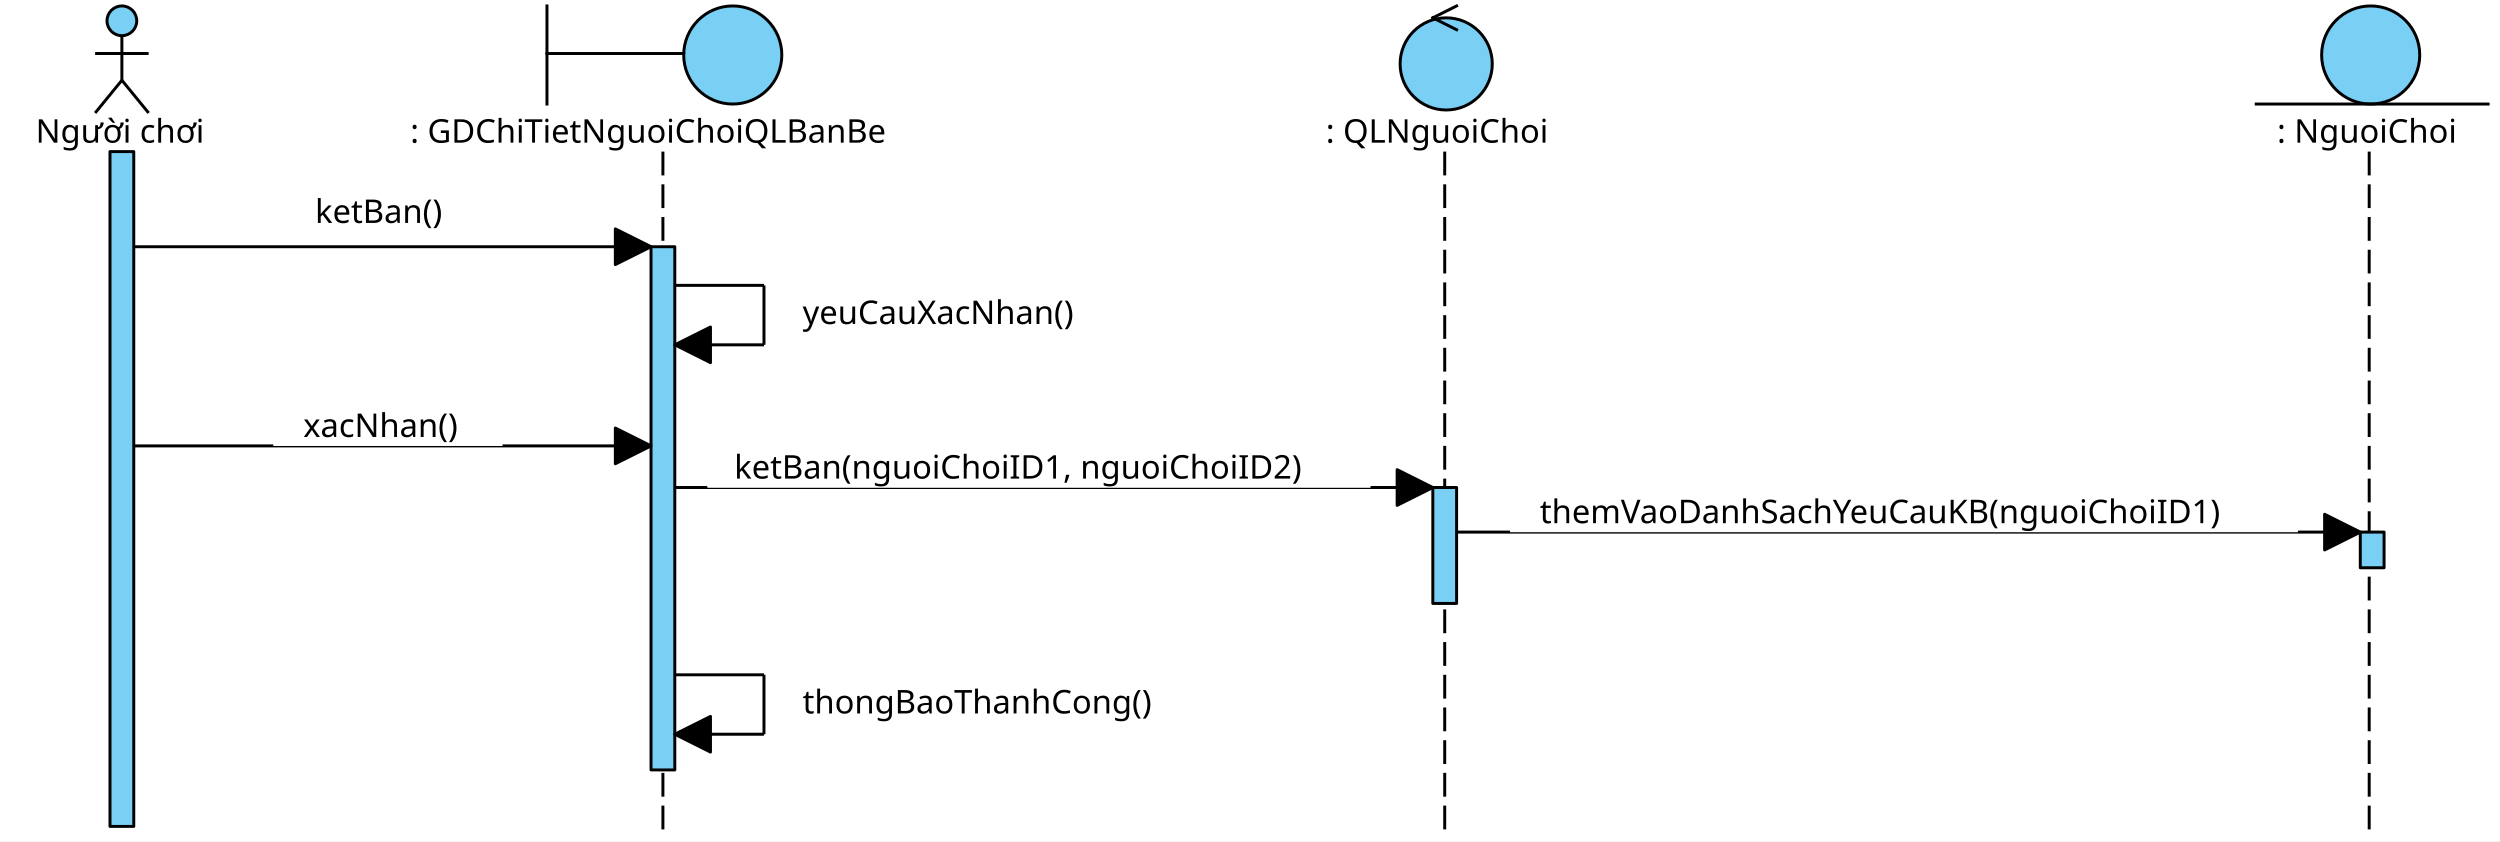
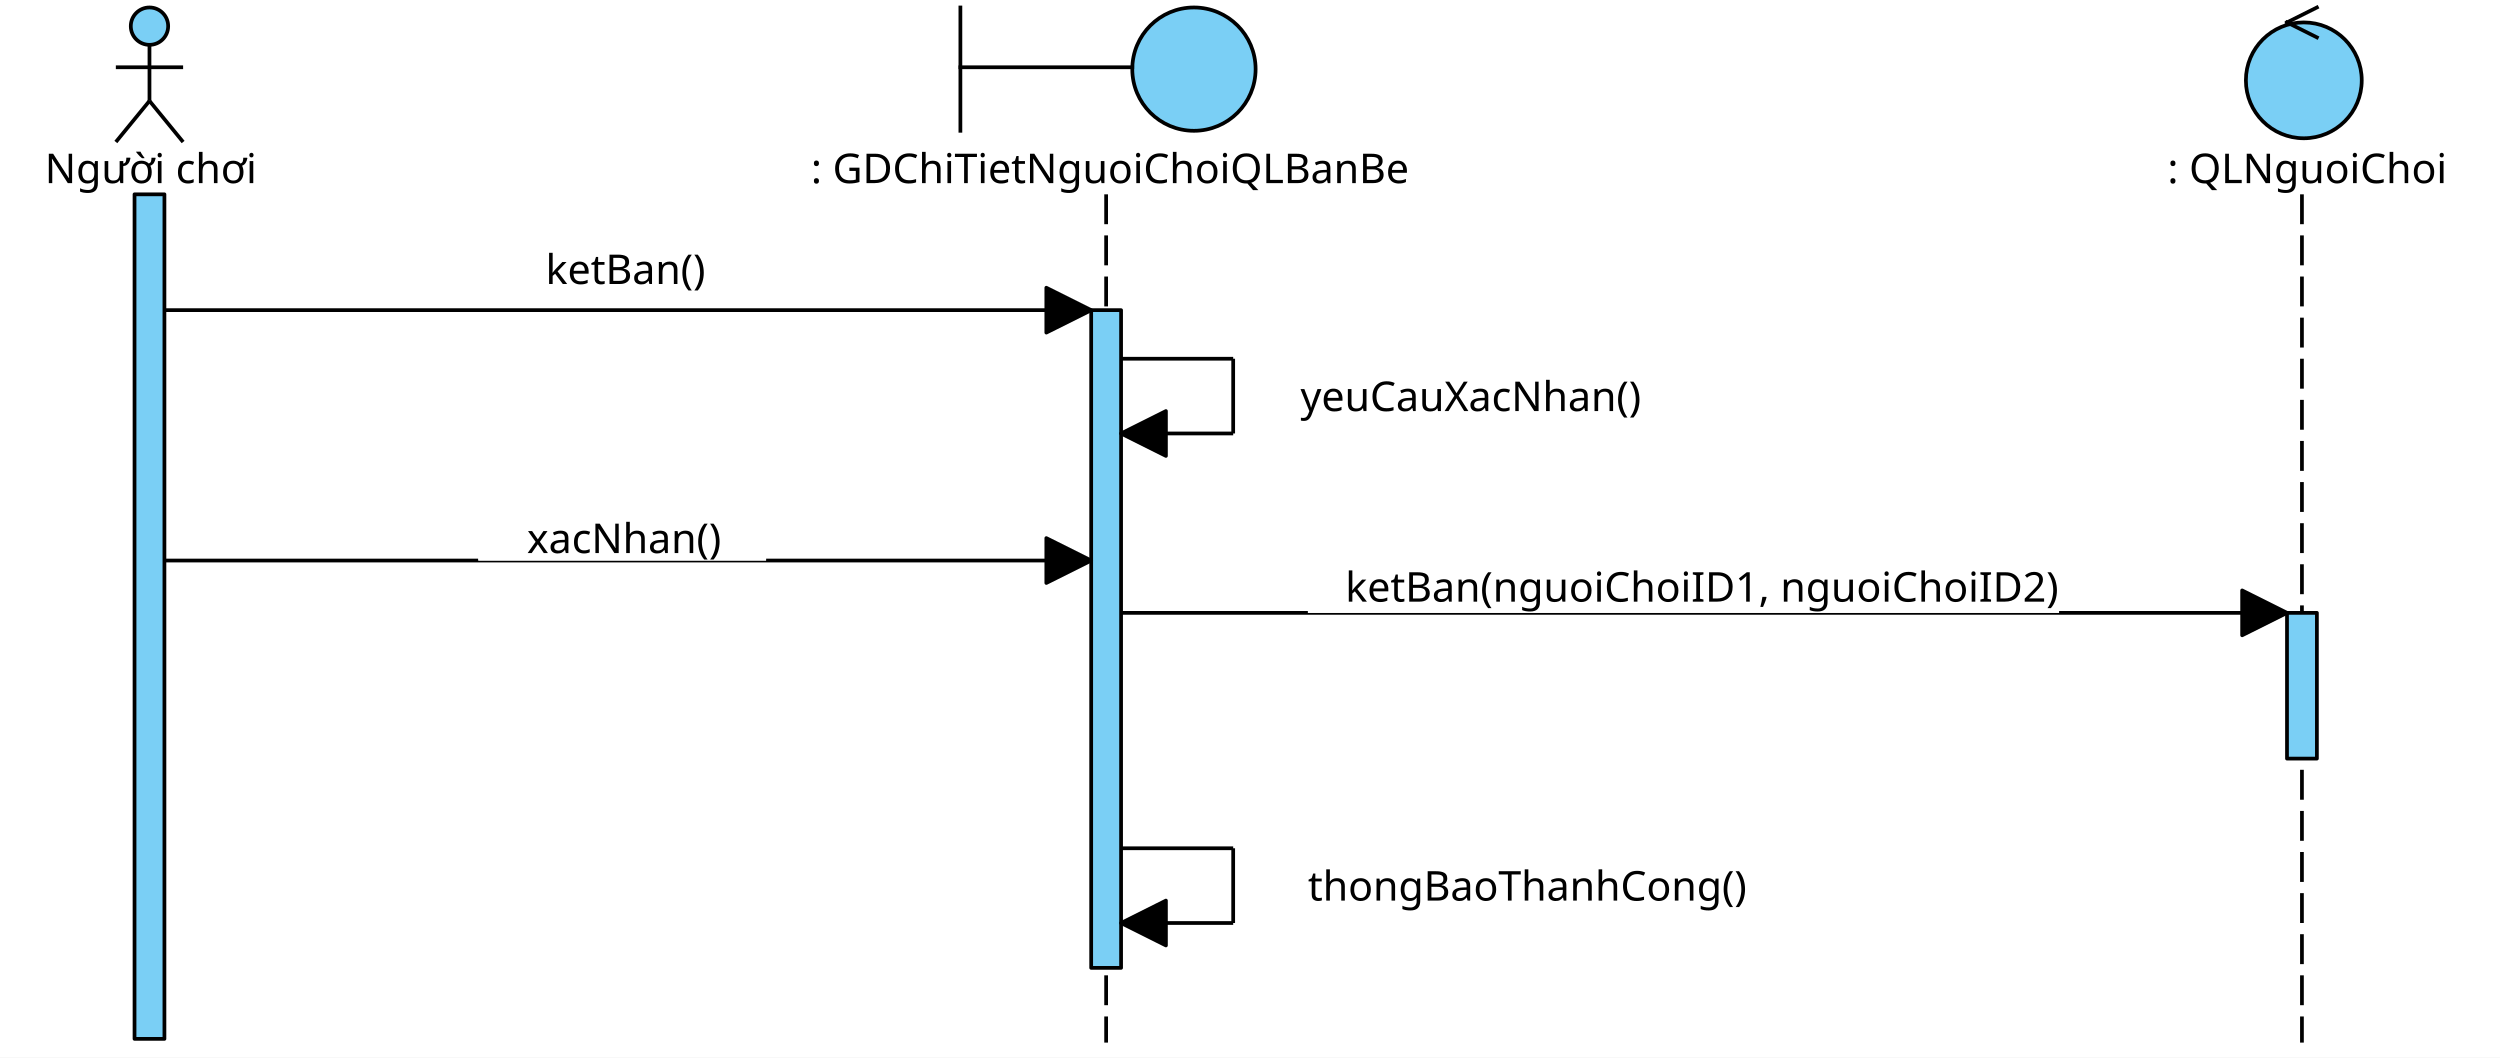
- <svg xmlns="http://www.w3.org/2000/svg" fill-opacity="0" color-rendering="auto" color-interpolation="auto" text-rendering="auto" stroke="rgb(0,0,0)" stroke-linecap="square" width="841" stroke-miterlimit="10" shape-rendering="auto" stroke-opacity="0" fill="rgb(0,0,0)" stroke-dasharray="none" font-weight="normal" stroke-width="1" height="283" font-family="'Dialog'" font-style="normal" stroke-linejoin="miter" font-size="12px" stroke-dashoffset="0" image-rendering="auto">
+ <svg xmlns="http://www.w3.org/2000/svg" fill-opacity="0" color-rendering="auto" color-interpolation="auto" text-rendering="auto" stroke="rgb(0,0,0)" stroke-linecap="square" width="669" stroke-miterlimit="10" shape-rendering="auto" stroke-opacity="0" fill="rgb(0,0,0)" stroke-dasharray="none" font-weight="normal" stroke-width="1" height="283" font-family="'Dialog'" font-style="normal" stroke-linejoin="miter" font-size="12px" stroke-dashoffset="0" image-rendering="auto">
  <defs id="genericDefs" />
  <g>
    <defs id="defs1">
      <clipPath clipPathUnits="userSpaceOnUse" id="clipPath1">
        <path d="M-7 -7 L168 -7 L168 288 L-7 288 L-7 -7 Z" />
      </clipPath>
      <clipPath clipPathUnits="userSpaceOnUse" id="clipPath2">
        <path d="M-7 -7 L71 -7 L71 288 L-7 288 L-7 -7 Z" />
      </clipPath>
      <clipPath clipPathUnits="userSpaceOnUse" id="clipPath3">
        <path d="M-7 -7 L19 -7 L19 187 L-7 187 L-7 -7 Z" />
      </clipPath>
      <clipPath clipPathUnits="userSpaceOnUse" id="clipPath4">
        <path d="M-7 -7 L108 -7 L108 288 L-7 288 L-7 -7 Z" />
      </clipPath>
      <clipPath clipPathUnits="userSpaceOnUse" id="clipPath5">
        <path d="M-7 -7 L19 -7 L19 50 L-7 50 L-7 -7 Z" />
      </clipPath>
      <clipPath clipPathUnits="userSpaceOnUse" id="clipPath6">
-         <path d="M-7 -7 L81 -7 L81 288 L-7 288 L-7 -7 Z" />
+         <path d="M-170 -15 L340 -15 L340 30 L-170 30 L-170 -15 Z" />
      </clipPath>
      <clipPath clipPathUnits="userSpaceOnUse" id="clipPath7">
-         <path d="M-7 -7 L19 -7 L19 23 L-7 23 L-7 -7 Z" />
+         <path d="M-76 -15 L152 -15 L152 30 L-76 30 L-76 -15 Z" />
      </clipPath>
      <clipPath clipPathUnits="userSpaceOnUse" id="clipPath8">
-         <path d="M-183 -14 L366 -14 L366 28 L-183 28 L-183 -14 Z" />
+         <path d="M-85 -15 L170 -15 L170 30 L-85 30 L-85 -15 Z" />
      </clipPath>
      <clipPath clipPathUnits="userSpaceOnUse" id="clipPath9">
-         <path d="M-79 -14 L158 -14 L158 28 L-79 28 L-79 -14 Z" />
+         <path d="M0 0 L352 0 L352 104 L0 104 L0 0 Z" />
      </clipPath>
      <clipPath clipPathUnits="userSpaceOnUse" id="clipPath10">
-         <path d="M-92 -14 L184 -14 L184 28 L-92 28 L-92 -14 Z" />
+         <path d="M84 4 L84 19 L8 19 L8 4 ZM207 31 L207 45 L139 45 L139 31 ZM0 0 L0 104 L134 104 L134 103 L211 103 L211 104 L352 104 L352 79 L340 79 L340 65 L352 65 L352 19 L217 19 L217 4 L352 4 L352 0 Z" />
      </clipPath>
      <clipPath clipPathUnits="userSpaceOnUse" id="clipPath11">
+         <path d="M0 0 L416 0 L416 104 L0 104 L0 0 Z" />
+       </clipPath>
+       <clipPath clipPathUnits="userSpaceOnUse" id="clipPath12">
+         <path d="M301 35 L301 50 L100 50 L100 35 ZM0 0 L0 104 L416 104 L416 0 Z" />
+       </clipPath>
+       <clipPath clipPathUnits="userSpaceOnUse" id="clipPath13">
+         <path d="M0 0 L134 0 L134 124 L0 124 L0 0 Z" />
+       </clipPath>
+       <clipPath clipPathUnits="userSpaceOnUse" id="clipPath14">
+         <path d="M131 0 L131 6 L0 6 L0 124 L134 124 L134 118 L100 118 L100 103 L134 103 L134 66 L84 66 L84 52 L134 52 L134 0 Z" />
+       </clipPath>
+       <clipPath clipPathUnits="userSpaceOnUse" id="clipPath15">
+         <path d="M211 36 L211 50 L134 50 L134 36 ZM0 0 L0 104 L352 104 L352 12 L340 12 L340 0 Z" />
+       </clipPath>
+       <clipPath clipPathUnits="userSpaceOnUse" id="clipPath16">
+         <path d="M0 0 L0 124 L134 124 L134 66 L84 66 L84 52 L134 52 L134 0 Z" />
+       </clipPath>
+       <clipPath clipPathUnits="userSpaceOnUse" id="clipPath17">
+         <path d="M-145 -14 L290 -14 L290 28 L-145 28 L-145 -14 Z" />
+       </clipPath>
+       <clipPath clipPathUnits="userSpaceOnUse" id="clipPath18">
        <path d="M-77 -14 L154 -14 L154 28 L-77 28 L-77 -14 Z" />
      </clipPath>
-       <clipPath clipPathUnits="userSpaceOnUse" id="clipPath12">
-         <path d="M0 0 L278 0 L278 104 L0 104 L0 0 Z" />
-       </clipPath>
-       <clipPath clipPathUnits="userSpaceOnUse" id="clipPath13">
-         <path d="M86 4 L86 18 L7 18 L7 4 ZM170 31 L170 45 L102 45 L102 31 ZM0 0 L0 104 L97 104 L97 103 L174 103 L174 104 L278 104 L278 79 L266 79 L266 65 L278 65 L278 18 L137 18 L137 4 L278 4 L278 0 Z" />
-       </clipPath>
-       <clipPath clipPathUnits="userSpaceOnUse" id="clipPath14">
-         <path d="M0 0 L359 0 L359 104 L0 104 L0 0 Z" />
-       </clipPath>
-       <clipPath clipPathUnits="userSpaceOnUse" id="clipPath15">
-         <path d="M284 36 L284 50 L61 50 L61 36 ZM0 0 L0 104 L359 104 L359 65 L331 65 L331 51 L359 51 L359 0 Z" />
-       </clipPath>
-       <clipPath clipPathUnits="userSpaceOnUse" id="clipPath16">
-         <path d="M0 0 L134 0 L134 124 L0 124 L0 0 Z" />
-       </clipPath>
-       <clipPath clipPathUnits="userSpaceOnUse" id="clipPath17">
-         <path d="M0 5 L0 124 L134 124 L134 118 L61 118 L61 104 L134 104 L134 66 L84 66 L84 52 L134 52 L134 5 Z" />
-       </clipPath>
-       <clipPath clipPathUnits="userSpaceOnUse" id="clipPath18">
-         <path d="M174 36 L174 50 L97 50 L97 36 ZM0 0 L0 104 L278 104 L278 64 L243 64 L243 50 L278 50 L278 12 L266 12 L266 0 Z" />
-       </clipPath>
      <clipPath clipPathUnits="userSpaceOnUse" id="clipPath19">
-         <path d="M0 0 L0 124 L134 124 L134 66 L84 66 L84 52 L134 52 L134 0 Z" />
+         <path d="M-120 -14 L240 -14 L240 28 L-120 28 L-120 -14 Z" />
      </clipPath>
      <clipPath clipPathUnits="userSpaceOnUse" id="clipPath20">
-         <path d="M0 0 L408 0 L408 104 L0 104 L0 0 Z" />
+         <path d="M-201 -15 L402 -15 L402 30 L-201 30 L-201 -15 Z" />
      </clipPath>
      <clipPath clipPathUnits="userSpaceOnUse" id="clipPath21">
-         <path d="M333 36 L333 50 L68 50 L68 36 ZM0 0 L0 21 L21 21 L21 35 L0 35 L0 104 L408 104 L408 0 Z" />
-       </clipPath>
-       <clipPath clipPathUnits="userSpaceOnUse" id="clipPath22">
-         <path d="M-265 -14 L530 -14 L530 28 L-265 28 L-265 -14 Z" />
-       </clipPath>
-       <clipPath clipPathUnits="userSpaceOnUse" id="clipPath23">
-         <path d="M-145 -14 L290 -14 L290 28 L-145 28 L-145 -14 Z" />
-       </clipPath>
-       <clipPath clipPathUnits="userSpaceOnUse" id="clipPath24">
-         <path d="M-120 -14 L240 -14 L240 28 L-120 28 L-120 -14 Z" />
-       </clipPath>
-       <clipPath clipPathUnits="userSpaceOnUse" id="clipPath25">
-         <path d="M-223 -14 L446 -14 L446 28 L-223 28 L-223 -14 Z" />
-       </clipPath>
-       <clipPath clipPathUnits="userSpaceOnUse" id="clipPath26">
        <path d="M-68 -14 L136 -14 L136 28 L-68 28 L-68 -14 Z" />
      </clipPath>
    </defs>
    <g fill="white" text-rendering="geometricPrecision" fill-opacity="1" stroke-opacity="1" stroke="white">
-       <rect x="0" width="841" height="283" y="0" stroke="none" />
+       <rect x="0" width="669" height="283" y="0" stroke="none" />
    </g>
-     <g font-size="11px" transform="translate(145,2)" fill-opacity="1" fill="rgb(122,207,245)" text-rendering="geometricPrecision" image-rendering="optimizeQuality" font-family="sans-serif" stroke="rgb(122,207,245)" stroke-opacity="1">
+     <g font-size="11px" transform="translate(218,2)" fill-opacity="1" fill="rgb(122,207,245)" text-rendering="geometricPrecision" image-rendering="optimizeQuality" font-family="sans-serif" stroke="rgb(122,207,245)" stroke-opacity="1">
      <circle r="16.5" clip-path="url(#clipPath1)" cx="101.5" cy="16.5" stroke="none" />
      <line clip-path="url(#clipPath1)" fill="none" x1="39" x2="39" y1="0" y2="33" stroke="black" />
      <line clip-path="url(#clipPath1)" fill="none" x1="39" x2="85" y1="16" y2="16" stroke="black" />
      <circle fill="none" r="16.5" clip-path="url(#clipPath1)" cx="101.5" cy="16.5" stroke="black" />
    </g>
-     <g fill-opacity="1" text-rendering="geometricPrecision" stroke="black" stroke-linecap="butt" transform="translate(145,2)" stroke-miterlimit="0" stroke-opacity="1" fill="black" stroke-dasharray="8,3" font-family="sans-serif" stroke-linejoin="bevel" font-size="11px" image-rendering="optimizeQuality">
-       <line y2="277" fill="none" x1="78" clip-path="url(#clipPath1)" x2="78" y1="49" />
+     <g fill-opacity="1" text-rendering="geometricPrecision" stroke="black" stroke-linecap="butt" transform="translate(218,2)" stroke-miterlimit="0" stroke-opacity="1" fill="black" stroke-dasharray="8,3" font-family="sans-serif" stroke-linejoin="bevel" font-size="11px" image-rendering="optimizeQuality">
+       <line y2="277" fill="none" x1="78" clip-path="url(#clipPath1)" x2="78" y1="50" />
    </g>
-     <g font-size="11px" transform="translate(11,2)" fill-opacity="1" fill="rgb(122,207,245)" text-rendering="geometricPrecision" image-rendering="optimizeQuality" font-family="sans-serif" stroke="rgb(122,207,245)" stroke-opacity="1">
+     <g font-size="11px" transform="translate(10,2)" fill-opacity="1" fill="rgb(122,207,245)" text-rendering="geometricPrecision" image-rendering="optimizeQuality" font-family="sans-serif" stroke="rgb(122,207,245)" stroke-opacity="1">
      <circle r="5" clip-path="url(#clipPath2)" cx="30" cy="5" stroke="none" />
-       <rect x="26" width="8" height="227" y="49" clip-path="url(#clipPath2)" stroke="none" />
+       <rect x="26" width="8" height="226" y="50" clip-path="url(#clipPath2)" stroke="none" />
    </g>
-     <g stroke-linecap="butt" font-size="11px" transform="translate(11,2)" fill-opacity="1" fill="black" text-rendering="geometricPrecision" image-rendering="optimizeQuality" font-family="sans-serif" stroke-linejoin="round" stroke="black" stroke-opacity="1" stroke-miterlimit="0">
+     <g stroke-linecap="butt" font-size="11px" transform="translate(10,2)" fill-opacity="1" fill="black" text-rendering="geometricPrecision" image-rendering="optimizeQuality" font-family="sans-serif" stroke-linejoin="round" stroke="black" stroke-opacity="1" stroke-miterlimit="0">
      <circle fill="none" r="5" clip-path="url(#clipPath2)" cx="30" cy="5" />
-       <rect fill="none" x="26" width="8" height="227" y="49" clip-path="url(#clipPath2)" />
+       <rect fill="none" x="26" width="8" height="226" y="50" clip-path="url(#clipPath2)" />
      <line y2="25" fill="none" x1="30" clip-path="url(#clipPath2)" x2="30" y1="10" />
      <line y2="36" fill="none" x1="30" clip-path="url(#clipPath2)" x2="21" y1="25" />
      <line y2="36" fill="none" x1="30" clip-path="url(#clipPath2)" x2="39" y1="25" />
      <line y2="16" fill="none" x1="21" clip-path="url(#clipPath2)" x2="39" y1="16" />
    </g>
-     <g font-size="11px" transform="translate(219,83)" fill-opacity="1" fill="rgb(122,207,245)" text-rendering="geometricPrecision" image-rendering="optimizeQuality" font-family="sans-serif" stroke="rgb(122,207,245)" stroke-opacity="1">
+     <g font-size="11px" transform="translate(292,83)" fill-opacity="1" fill="rgb(122,207,245)" text-rendering="geometricPrecision" image-rendering="optimizeQuality" font-family="sans-serif" stroke="rgb(122,207,245)" stroke-opacity="1">
      <rect x="0" width="8" height="176" y="0" clip-path="url(#clipPath3)" stroke="none" />
    </g>
-     <g stroke-linecap="butt" font-size="11px" transform="translate(219,83)" fill-opacity="1" fill="black" text-rendering="geometricPrecision" image-rendering="optimizeQuality" font-family="sans-serif" stroke-linejoin="round" stroke="black" stroke-opacity="1" stroke-miterlimit="0">
+     <g stroke-linecap="butt" font-size="11px" transform="translate(292,83)" fill-opacity="1" fill="black" text-rendering="geometricPrecision" image-rendering="optimizeQuality" font-family="sans-serif" stroke-linejoin="round" stroke="black" stroke-opacity="1" stroke-miterlimit="0">
      <rect fill="none" x="0" width="8" height="176" y="0" clip-path="url(#clipPath3)" />
    </g>
-     <g font-size="11px" transform="translate(438,2)" fill-opacity="1" fill="rgb(122,207,245)" text-rendering="geometricPrecision" image-rendering="optimizeQuality" font-family="sans-serif" stroke="rgb(122,207,245)" stroke-opacity="1">
+     <g font-size="11px" transform="translate(568,2)" fill-opacity="1" fill="rgb(122,207,245)" text-rendering="geometricPrecision" image-rendering="optimizeQuality" font-family="sans-serif" stroke="rgb(122,207,245)" stroke-opacity="1">
      <circle r="15.5" clip-path="url(#clipPath4)" cx="48.5" cy="19.5" stroke="none" />
      <circle fill="none" r="15.5" clip-path="url(#clipPath4)" cx="48.5" cy="19.5" stroke="black" />
      <line clip-path="url(#clipPath4)" fill="none" x1="44" x2="52" y1="4" y2="0" stroke="black" />
      <line clip-path="url(#clipPath4)" fill="none" x1="44" x2="52" y1="4" y2="8" stroke="black" />
    </g>
-     <g fill-opacity="1" text-rendering="geometricPrecision" stroke="black" stroke-linecap="butt" transform="translate(438,2)" stroke-miterlimit="0" stroke-opacity="1" fill="black" stroke-dasharray="8,3" font-family="sans-serif" stroke-linejoin="bevel" font-size="11px" image-rendering="optimizeQuality">
-       <line y2="277" fill="none" x1="48" clip-path="url(#clipPath4)" x2="48" y1="49" />
+     <g fill-opacity="1" text-rendering="geometricPrecision" stroke="black" stroke-linecap="butt" transform="translate(568,2)" stroke-miterlimit="0" stroke-opacity="1" fill="black" stroke-dasharray="8,3" font-family="sans-serif" stroke-linejoin="bevel" font-size="11px" image-rendering="optimizeQuality">
+       <line y2="277" fill="none" x1="48" clip-path="url(#clipPath4)" x2="48" y1="50" />
    </g>
-     <g font-size="11px" transform="translate(482,164)" fill-opacity="1" fill="rgb(122,207,245)" text-rendering="geometricPrecision" image-rendering="optimizeQuality" font-family="sans-serif" stroke="rgb(122,207,245)" stroke-opacity="1">
+     <g font-size="11px" transform="translate(612,164)" fill-opacity="1" fill="rgb(122,207,245)" text-rendering="geometricPrecision" image-rendering="optimizeQuality" font-family="sans-serif" stroke="rgb(122,207,245)" stroke-opacity="1">
      <rect x="0" width="8" height="39" y="0" clip-path="url(#clipPath5)" stroke="none" />
    </g>
-     <g stroke-linecap="butt" font-size="11px" transform="translate(482,164)" fill-opacity="1" fill="black" text-rendering="geometricPrecision" image-rendering="optimizeQuality" font-family="sans-serif" stroke-linejoin="round" stroke="black" stroke-opacity="1" stroke-miterlimit="0">
+     <g stroke-linecap="butt" font-size="11px" transform="translate(612,164)" fill-opacity="1" fill="black" text-rendering="geometricPrecision" image-rendering="optimizeQuality" font-family="sans-serif" stroke-linejoin="round" stroke="black" stroke-opacity="1" stroke-miterlimit="0">
      <rect fill="none" x="0" width="8" height="39" y="0" clip-path="url(#clipPath5)" />
    </g>
-     <g font-size="11px" transform="translate(763,2)" fill-opacity="1" fill="rgb(122,207,245)" text-rendering="geometricPrecision" image-rendering="optimizeQuality" font-family="sans-serif" stroke="rgb(122,207,245)" stroke-opacity="1">
-       <circle r="16.5" clip-path="url(#clipPath6)" cx="34.5" cy="16.5" stroke="none" />
-       <circle fill="none" r="16.5" clip-path="url(#clipPath6)" cx="34.5" cy="16.5" stroke="black" />
-       <line clip-path="url(#clipPath6)" fill="none" x1="-4" x2="74" y1="33" y2="33" stroke="black" />
-     </g>
-     <g fill-opacity="1" text-rendering="geometricPrecision" stroke="black" stroke-linecap="butt" transform="translate(763,2)" stroke-miterlimit="0" stroke-opacity="1" fill="black" stroke-dasharray="8,3" font-family="sans-serif" stroke-linejoin="bevel" font-size="11px" image-rendering="optimizeQuality">
-       <line y2="277" fill="none" x1="34" clip-path="url(#clipPath6)" x2="34" y1="49" />
-     </g>
-     <g font-size="11px" transform="translate(794,179)" fill-opacity="1" fill="rgb(122,207,245)" text-rendering="geometricPrecision" image-rendering="optimizeQuality" font-family="sans-serif" stroke="rgb(122,207,245)" stroke-opacity="1">
-       <rect x="0" width="8" height="12" y="0" clip-path="url(#clipPath7)" stroke="none" />
-     </g>
-     <g stroke-linecap="butt" font-size="11px" transform="translate(794,179)" fill-opacity="1" fill="black" text-rendering="geometricPrecision" image-rendering="optimizeQuality" font-family="sans-serif" stroke-linejoin="round" stroke="black" stroke-opacity="1" stroke-miterlimit="0">
-       <rect fill="none" x="0" width="8" height="12" y="0" clip-path="url(#clipPath7)" />
-     </g>
-     <g font-size="11px" transform="translate(132,37)" fill-opacity="1" fill="black" text-rendering="geometricPrecision" image-rendering="optimizeQuality" font-family="sans-serif" stroke="black" stroke-opacity="1">
-       <text x="6" xml:space="preserve" y="11" clip-path="url(#clipPath8)" stroke="none">: GDChiTietNguoiChoiQLBanBe</text>
+     <g font-size="11px" transform="translate(211,37)" fill-opacity="1" fill="black" text-rendering="geometricPrecision" image-rendering="optimizeQuality" font-family="sans-serif" stroke="black" stroke-opacity="1">
+       <text x="6" xml:space="preserve" y="12" clip-path="url(#clipPath6)" stroke="none">: GDChiTietNguoiChoiQLBanBe</text>
    </g>
    <g font-size="11px" transform="translate(2,37)" fill-opacity="1" fill="black" text-rendering="geometricPrecision" image-rendering="optimizeQuality" font-family="sans-serif" stroke="black" stroke-opacity="1">
-       <text x="10" xml:space="preserve" y="11" clip-path="url(#clipPath9)" stroke="none">Người chơi</text>
+       <text x="10" xml:space="preserve" y="12" clip-path="url(#clipPath7)" stroke="none">Người chơi</text>
    </g>
-     <g font-size="11px" transform="translate(440,37)" fill-opacity="1" fill="black" text-rendering="geometricPrecision" image-rendering="optimizeQuality" font-family="sans-serif" stroke="black" stroke-opacity="1">
-       <text x="6" xml:space="preserve" y="11" clip-path="url(#clipPath10)" stroke="none">: QLNguoiChoi</text>
+     <g font-size="11px" transform="translate(574,37)" fill-opacity="1" fill="black" text-rendering="geometricPrecision" image-rendering="optimizeQuality" font-family="sans-serif" stroke="black" stroke-opacity="1">
+       <text x="6" xml:space="preserve" y="12" clip-path="url(#clipPath8)" stroke="none">: QLNguoiChoi</text>
    </g>
-     <g font-size="11px" transform="translate(760,37)" fill-opacity="1" fill="black" text-rendering="geometricPrecision" image-rendering="optimizeQuality" font-family="sans-serif" stroke="black" stroke-opacity="1">
-       <text x="6" xml:space="preserve" y="11" clip-path="url(#clipPath11)" stroke="none">: NguoiChoi</text>
+     <g stroke-linecap="butt" font-size="11px" transform="translate(-6,33)" fill-opacity="1" fill="black" text-rendering="geometricPrecision" image-rendering="optimizeQuality" font-family="sans-serif" stroke-linejoin="round" stroke="black" stroke-opacity="1">
+       <line y2="50" fill="none" x1="50" clip-path="url(#clipPath10)" x2="298" y1="50" />
+       <polygon points=" 298 50 286 44 286 56" clip-path="url(#clipPath10)" stroke="none" />
+       <polygon fill="none" points=" 298 50 286 44 286 56" clip-path="url(#clipPath10)" />
    </g>
-     <g stroke-linecap="butt" font-size="11px" transform="translate(-5,33)" fill-opacity="1" fill="black" text-rendering="geometricPrecision" image-rendering="optimizeQuality" font-family="sans-serif" stroke-linejoin="round" stroke="black" stroke-opacity="1">
-       <line y2="50" fill="none" x1="50" clip-path="url(#clipPath13)" x2="224" y1="50" />
-       <polygon points=" 224 50 212 44 212 56" clip-path="url(#clipPath13)" stroke="none" />
-       <polygon fill="none" points=" 224 50 212 44 212 56" clip-path="url(#clipPath13)" />
+     <g stroke-linecap="butt" font-size="11px" transform="translate(250,114)" fill-opacity="1" fill="black" text-rendering="geometricPrecision" image-rendering="optimizeQuality" font-family="sans-serif" stroke-linejoin="round" stroke="black" stroke-opacity="1">
+       <line y2="50" fill="none" x1="50" clip-path="url(#clipPath12)" x2="362" y1="50" />
+       <polygon points=" 362 50 350 44 350 56" clip-path="url(#clipPath12)" stroke="none" />
+       <polygon fill="none" points=" 362 50 350 44 350 56" clip-path="url(#clipPath12)" />
    </g>
-     <g stroke-linecap="butt" font-size="11px" transform="translate(177,114)" fill-opacity="1" fill="black" text-rendering="geometricPrecision" image-rendering="optimizeQuality" font-family="sans-serif" stroke-linejoin="round" stroke="black" stroke-opacity="1">
-       <line y2="50" fill="none" x1="50" clip-path="url(#clipPath15)" x2="305" y1="50" />
-       <polygon points=" 305 50 293 44 293 56" clip-path="url(#clipPath15)" stroke="none" />
-       <polygon fill="none" points=" 305 50 293 44 293 56" clip-path="url(#clipPath15)" />
+     <g stroke-linecap="butt" font-size="11px" transform="translate(250,46)" fill-opacity="1" fill="black" text-rendering="geometricPrecision" image-rendering="optimizeQuality" font-family="sans-serif" stroke-linejoin="round" stroke="black" stroke-opacity="1">
+       <line y2="50" fill="none" x1="50" clip-path="url(#clipPath14)" x2="80" y1="50" />
+       <line y2="70" fill="none" x1="80" clip-path="url(#clipPath14)" x2="80" y1="50" />
+       <line y2="70" fill="none" x1="80" clip-path="url(#clipPath14)" x2="50" y1="70" />
+       <polygon points=" 50 70 62 76 62 64" clip-path="url(#clipPath14)" stroke="none" />
+       <polygon fill="none" points=" 50 70 62 76 62 64" clip-path="url(#clipPath14)" />
    </g>
-     <g stroke-linecap="butt" font-size="11px" transform="translate(177,46)" fill-opacity="1" fill="black" text-rendering="geometricPrecision" image-rendering="optimizeQuality" font-family="sans-serif" stroke-linejoin="round" stroke="black" stroke-opacity="1">
-       <line y2="50" fill="none" x1="50" clip-path="url(#clipPath17)" x2="80" y1="50" />
-       <line y2="70" fill="none" x1="80" clip-path="url(#clipPath17)" x2="80" y1="50" />
-       <line y2="70" fill="none" x1="80" clip-path="url(#clipPath17)" x2="50" y1="70" />
-       <polygon points=" 50 70 62 76 62 64" clip-path="url(#clipPath17)" stroke="none" />
-       <polygon fill="none" points=" 50 70 62 76 62 64" clip-path="url(#clipPath17)" />
+     <g stroke-linecap="butt" font-size="11px" transform="translate(-6,100)" fill-opacity="1" fill="black" text-rendering="geometricPrecision" image-rendering="optimizeQuality" font-family="sans-serif" stroke-linejoin="round" stroke="black" stroke-opacity="1">
+       <line y2="50" fill="none" x1="50" clip-path="url(#clipPath15)" x2="298" y1="50" />
+       <polygon points=" 298 50 286 44 286 56" clip-path="url(#clipPath15)" stroke="none" />
+       <polygon fill="none" points=" 298 50 286 44 286 56" clip-path="url(#clipPath15)" />
    </g>
-     <g stroke-linecap="butt" font-size="11px" transform="translate(-5,100)" fill-opacity="1" fill="black" text-rendering="geometricPrecision" image-rendering="optimizeQuality" font-family="sans-serif" stroke-linejoin="round" stroke="black" stroke-opacity="1">
-       <line y2="50" fill="none" x1="50" clip-path="url(#clipPath18)" x2="224" y1="50" />
-       <polygon points=" 224 50 212 44 212 56" clip-path="url(#clipPath18)" stroke="none" />
-       <polygon fill="none" points=" 224 50 212 44 212 56" clip-path="url(#clipPath18)" />
+     <g stroke-linecap="butt" font-size="11px" transform="translate(250,177)" fill-opacity="1" fill="black" text-rendering="geometricPrecision" image-rendering="optimizeQuality" font-family="sans-serif" stroke-linejoin="round" stroke="black" stroke-opacity="1">
+       <line y2="50" fill="none" x1="50" clip-path="url(#clipPath16)" x2="80" y1="50" />
+       <line y2="70" fill="none" x1="80" clip-path="url(#clipPath16)" x2="80" y1="50" />
+       <line y2="70" fill="none" x1="80" clip-path="url(#clipPath16)" x2="50" y1="70" />
+       <polygon points=" 50 70 62 76 62 64" clip-path="url(#clipPath16)" stroke="none" />
+       <polygon fill="none" points=" 50 70 62 76 62 64" clip-path="url(#clipPath16)" />
    </g>
-     <g stroke-linecap="butt" font-size="11px" transform="translate(177,177)" fill-opacity="1" fill="black" text-rendering="geometricPrecision" image-rendering="optimizeQuality" font-family="sans-serif" stroke-linejoin="round" stroke="black" stroke-opacity="1">
-       <line y2="50" fill="none" x1="50" clip-path="url(#clipPath19)" x2="80" y1="50" />
-       <line y2="70" fill="none" x1="80" clip-path="url(#clipPath19)" x2="80" y1="50" />
-       <line y2="70" fill="none" x1="80" clip-path="url(#clipPath19)" x2="50" y1="70" />
-       <polygon points=" 50 70 62 76 62 64" clip-path="url(#clipPath19)" stroke="none" />
-       <polygon fill="none" points=" 50 70 62 76 62 64" clip-path="url(#clipPath19)" />
+     <g font-size="11px" transform="translate(334,229)" fill-opacity="1" fill="white" text-rendering="geometricPrecision" image-rendering="optimizeQuality" font-family="sans-serif" stroke="white" stroke-opacity="1">
+       <rect x="0" width="145" height="14" y="0" clip-path="url(#clipPath17)" stroke="none" />
+       <text fill="black" x="16" xml:space="preserve" y="12" clip-path="url(#clipPath17)" stroke="none">thongBaoThanhCong()</text>
    </g>
-     <g stroke-linecap="butt" font-size="11px" transform="translate(440,129)" fill-opacity="1" fill="black" text-rendering="geometricPrecision" image-rendering="optimizeQuality" font-family="sans-serif" stroke-linejoin="round" stroke="black" stroke-opacity="1">
-       <line y2="50" fill="none" x1="50" clip-path="url(#clipPath21)" x2="354" y1="50" />
-       <polygon points=" 354 50 342 44 342 56" clip-path="url(#clipPath21)" stroke="none" />
-       <polygon fill="none" points=" 354 50 342 44 342 56" clip-path="url(#clipPath21)" />
+     <g font-size="11px" transform="translate(128,136)" fill-opacity="1" fill="white" text-rendering="geometricPrecision" image-rendering="optimizeQuality" font-family="sans-serif" stroke="white" stroke-opacity="1">
+       <rect x="0" width="77" height="14" y="0" clip-path="url(#clipPath18)" stroke="none" />
+       <text fill="black" x="13" xml:space="preserve" y="12" clip-path="url(#clipPath18)" stroke="none">xacNhan()</text>
    </g>
-     <g font-size="11px" transform="translate(508,165)" fill-opacity="1" fill="white" text-rendering="geometricPrecision" image-rendering="optimizeQuality" font-family="sans-serif" stroke="white" stroke-opacity="1">
-       <rect x="0" width="265" height="14" y="0" clip-path="url(#clipPath22)" stroke="none" />
-       <text fill="black" x="10" xml:space="preserve" y="11" clip-path="url(#clipPath22)" stroke="none">themVaoDanhSachYeuCauKB(nguoiChoiID1)</text>
+     <g font-size="11px" transform="translate(334,98)" fill-opacity="1" fill="white" text-rendering="geometricPrecision" image-rendering="optimizeQuality" font-family="sans-serif" stroke="white" stroke-opacity="1">
+       <rect x="0" width="120" height="14" y="0" clip-path="url(#clipPath19)" stroke="none" />
+       <text fill="black" x="14" xml:space="preserve" y="12" clip-path="url(#clipPath19)" stroke="none">yeuCauXacNhan()</text>
    </g>
-     <g font-size="11px" transform="translate(261,229)" fill-opacity="1" fill="white" text-rendering="geometricPrecision" image-rendering="optimizeQuality" font-family="sans-serif" stroke="white" stroke-opacity="1">
-       <rect x="0" width="145" height="14" y="0" clip-path="url(#clipPath23)" stroke="none" />
-       <text fill="black" x="9" xml:space="preserve" y="11" clip-path="url(#clipPath23)" stroke="none">thongBaoThanhCong()</text>
+     <g font-size="11px" transform="translate(350,149)" fill-opacity="1" fill="white" text-rendering="geometricPrecision" image-rendering="optimizeQuality" font-family="sans-serif" stroke="white" stroke-opacity="1">
+       <rect x="0" width="201" height="15" y="0" clip-path="url(#clipPath20)" stroke="none" />
+       <text fill="black" x="10" xml:space="preserve" y="12" clip-path="url(#clipPath20)" stroke="none">ketBan(nguoiChoiID1, nguoiChoiID2)</text>
    </g>
-     <g font-size="11px" transform="translate(92,136)" fill-opacity="1" fill="white" text-rendering="geometricPrecision" image-rendering="optimizeQuality" font-family="sans-serif" stroke="white" stroke-opacity="1">
-       <rect x="0" width="77" height="14" y="0" clip-path="url(#clipPath11)" stroke="none" />
-       <text fill="black" x="10" xml:space="preserve" y="11" clip-path="url(#clipPath11)" stroke="none">xacNhan()</text>
-     </g>
-     <g font-size="11px" transform="translate(261,98)" fill-opacity="1" fill="white" text-rendering="geometricPrecision" image-rendering="optimizeQuality" font-family="sans-serif" stroke="white" stroke-opacity="1">
-       <rect x="0" width="120" height="14" y="0" clip-path="url(#clipPath24)" stroke="none" />
-       <text fill="black" x="9" xml:space="preserve" y="11" clip-path="url(#clipPath24)" stroke="none">yeuCauXacNhan()</text>
-     </g>
-     <g font-size="11px" transform="translate(238,150)" fill-opacity="1" fill="white" text-rendering="geometricPrecision" image-rendering="optimizeQuality" font-family="sans-serif" stroke="white" stroke-opacity="1">
-       <rect x="0" width="223" height="14" y="0" clip-path="url(#clipPath25)" stroke="none" />
-       <text fill="black" x="9" xml:space="preserve" y="11" clip-path="url(#clipPath25)" stroke="none">ketBan(nguoiChoiID1, nguoiChoiID2)</text>
-     </g>
-     <g font-size="11px" transform="translate(97,64)" fill-opacity="1" fill="white" text-rendering="geometricPrecision" image-rendering="optimizeQuality" font-family="sans-serif" stroke="white" stroke-opacity="1">
-       <rect x="0" width="68" height="14" y="0" clip-path="url(#clipPath26)" stroke="none" />
-       <text fill="black" x="9" xml:space="preserve" y="11" clip-path="url(#clipPath26)" stroke="none">ketBan()</text>
+     <g font-size="11px" transform="translate(133,64)" fill-opacity="1" fill="white" text-rendering="geometricPrecision" image-rendering="optimizeQuality" font-family="sans-serif" stroke="white" stroke-opacity="1">
+       <rect x="0" width="68" height="14" y="0" clip-path="url(#clipPath21)" stroke="none" />
+       <text fill="black" x="13" xml:space="preserve" y="12" clip-path="url(#clipPath21)" stroke="none">ketBan()</text>
    </g>
    <g font-size="10px" fill-opacity="1" fill="rgb(120,120,120)" text-rendering="geometricPrecision" image-rendering="optimizeQuality" stroke="rgb(120,120,120)" stroke-opacity="1" />
  </g>
</svg>
